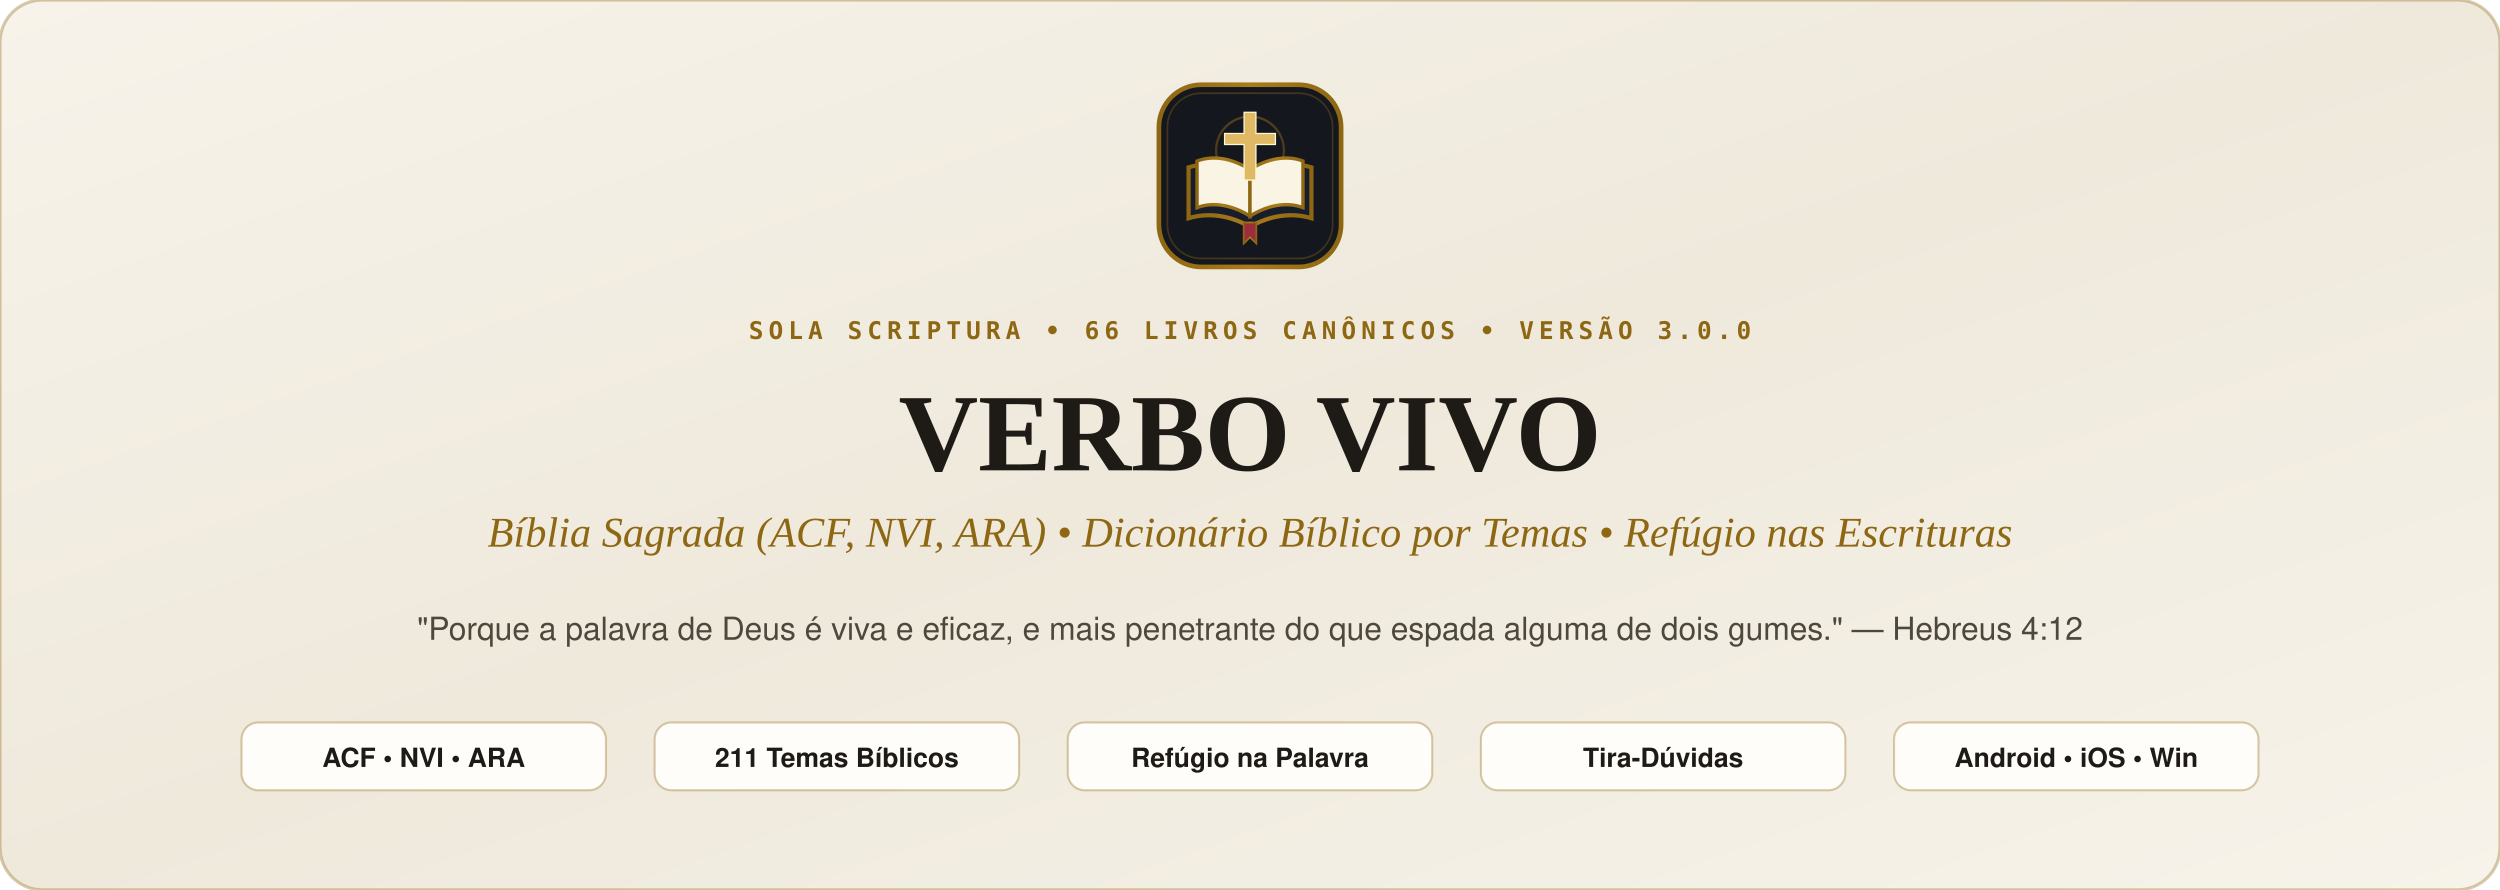
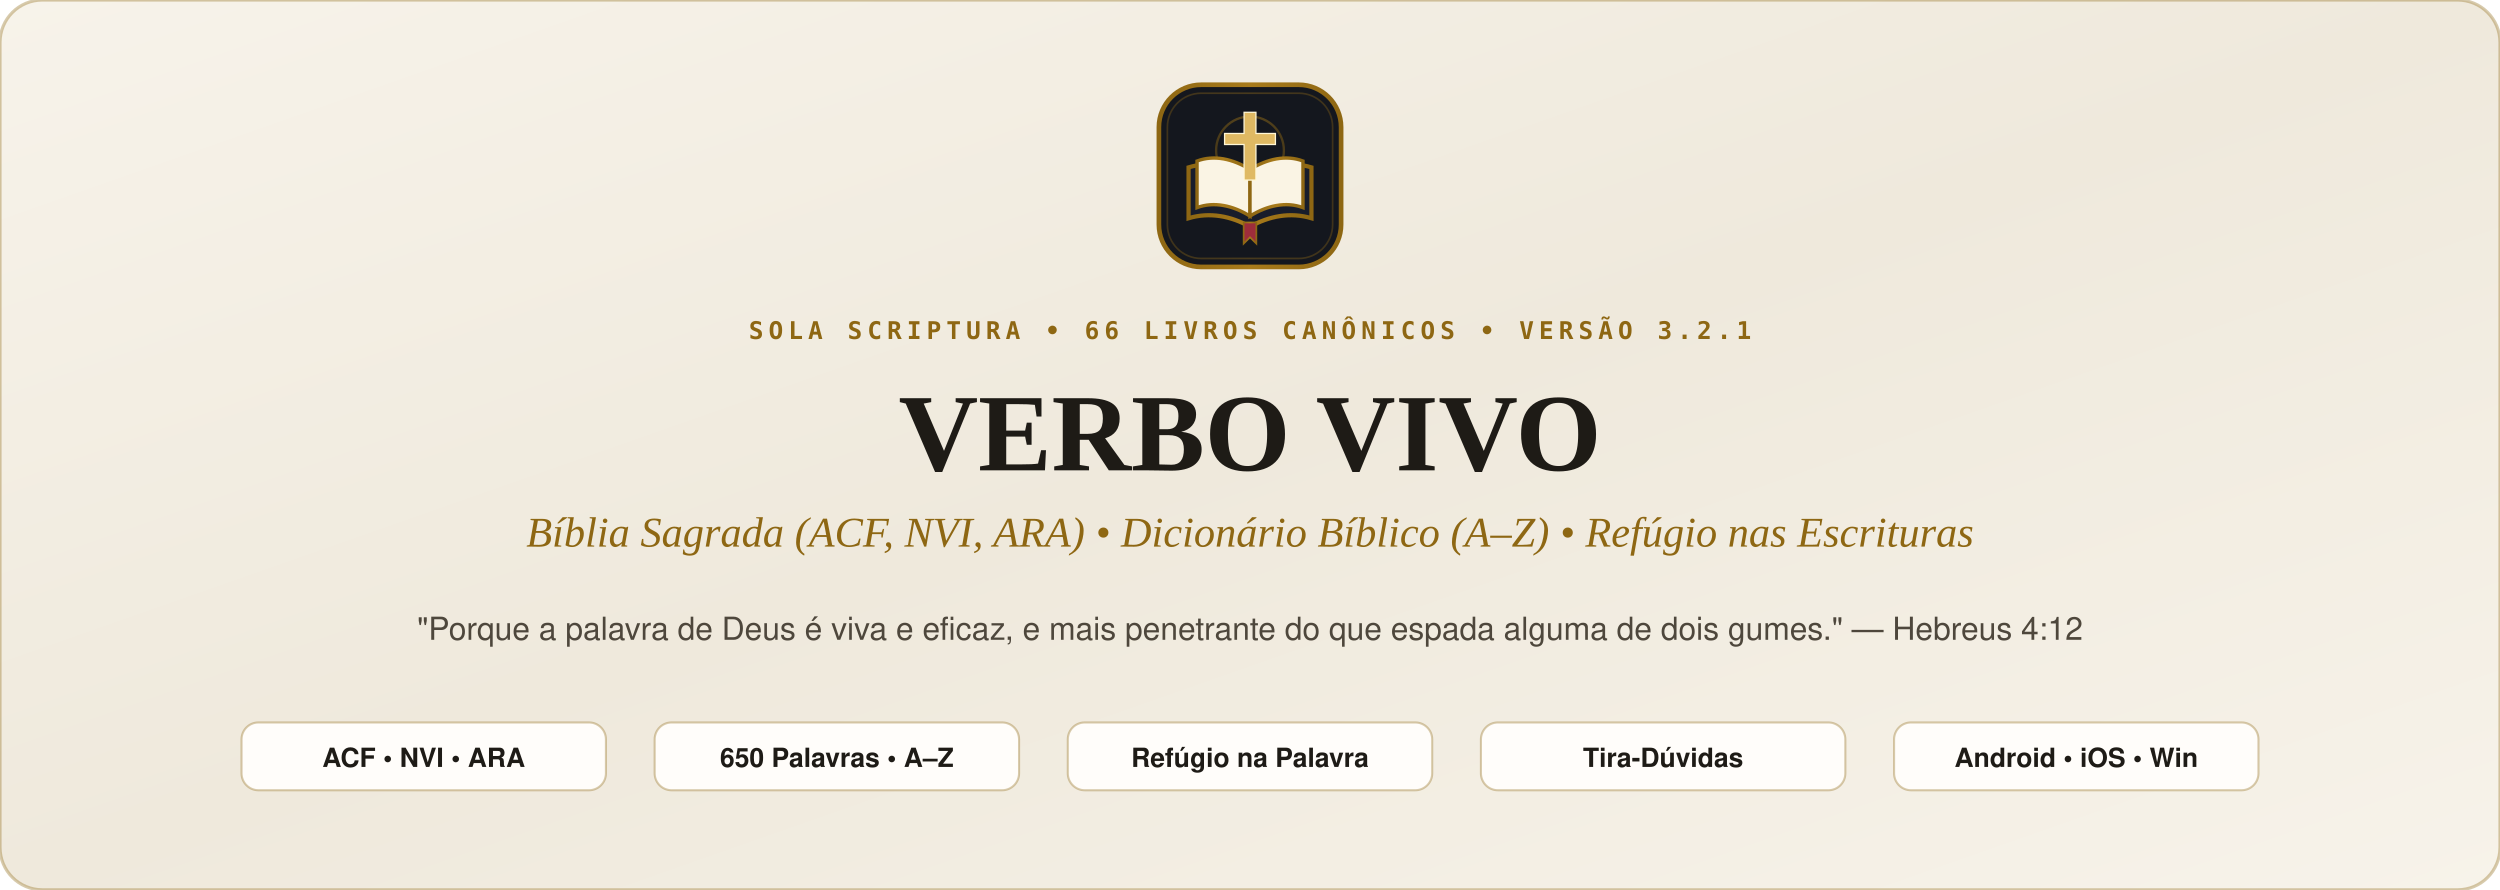
<svg xmlns="http://www.w3.org/2000/svg" viewBox="0 0 1180 420" width="100%" height="100%">
  <defs>
    <style>
      .sans { font-family: -apple-system, BlinkMacSystemFont, "Segoe UI", Helvetica, Arial, sans-serif; }
      .serif { font-family: Georgia, "Times New Roman", serif; }
      .mono { font-family: ui-monospace, SFMono-Regular, Menlo, Consolas, monospace; }
    </style>
    <linearGradient id="bg" x1="0%" y1="0%" x2="100%" y2="100%">
      <stop offset="0%" stop-color="#F7F3EA" />
      <stop offset="50%" stop-color="#EFE9DC" />
      <stop offset="100%" stop-color="#F7F3EA" />
    </linearGradient>
    <linearGradient id="gold" x1="0%" y1="0%" x2="100%" y2="0%">
      <stop offset="0%" stop-color="#8E6713" />
      <stop offset="50%" stop-color="#A87B1B" />
      <stop offset="100%" stop-color="#8E6713" />
    </linearGradient>
  </defs>
  <rect width="1180" height="420" rx="20" fill="url(#bg)" stroke="#8E6713" stroke-opacity="0.35" stroke-width="1.5" />
  <g transform="translate(547, 40)">
    <rect x="0" y="0" width="86" height="86" rx="20" fill="#14171E" stroke="url(#gold)" stroke-width="2.2" />
    <rect x="4" y="4" width="78" height="78" rx="16" stroke="url(#gold)" stroke-width="0.8" stroke-opacity="0.35" fill="none" />
    <circle cx="43" cy="31" r="16" stroke="url(#gold)" stroke-width="1.1" stroke-opacity="0.45" fill="none" />
    <path d="M14 63 V39 C24 36 34 38 43 43 C52 38 62 36 72 39 V63 C62 60 52 62 43 67 C34 62 24 60 14 63 Z" fill="#181D2B" stroke="url(#gold)" stroke-width="2" />
    <path d="M18 58 V36 C26 33 35 35 43 40 V62 C35 57 26 55 18 58 Z" fill="#FAF4E4" stroke="url(#gold)" stroke-width="1.6" />
    <path d="M68 58 V36 C60 33 51 35 43 40 V62 C51 57 60 55 68 58 Z" fill="#FAF4E4" stroke="url(#gold)" stroke-width="1.6" />
    <line x1="43" y1="39" x2="43" y2="66" stroke="url(#gold)" stroke-width="2.2" />
    <path d="M40 65 L40 75 L43 72 L46 75 L46 65 Z" fill="#9E2D3B" stroke="url(#gold)" stroke-width="0.8" />
    <path d="M40.2 13 H45.8 V23 H55 V28.2 H45.8 V45 H40.2 V28.2 H31 V23 H40.2 Z" fill="#DFB963" stroke="#FFF7D6" stroke-width="0.6" />
  </g>
  <text x="590" y="160" text-anchor="middle" fill="#8E6713" font-size="11.5" font-weight="700" letter-spacing="2.4" class="mono">
-     SOLA SCRIPTURA • 66 LIVROS CANÔNICOS • VERSÃO 3.0.0
+     SOLA SCRIPTURA • 66 LIVROS CANÔNICOS • VERSÃO 3.2.1
  </text>
  <text x="590" y="222" text-anchor="middle" fill="#1E1B16" font-size="52" font-weight="700" class="serif">
    VERBO VIVO
  </text>
  <text x="590" y="258" text-anchor="middle" fill="#8E6713" font-size="20" font-style="italic" class="serif">
-     Bíblia Sagrada (ACF, NVI, ARA) • Dicionário Bíblico por Temas • Refúgio nas Escrituras
+     Bíblia Sagrada (ACF, NVI, ARA) • Dicionário Bíblico (A–Z) • Refúgio nas Escrituras
  </text>
  <text x="590" y="302" text-anchor="middle" fill="#4E473C" font-size="15" class="sans">
    "Porque a palavra de Deus é viva e eficaz, e mais penetrante do que espada alguma de dois gumes." — Hebreus 4:12
  </text>
  <g transform="translate(590, 358)" text-anchor="middle" class="sans" font-size="12.5" font-weight="600">
    <g transform="translate(-390, 0)">
      <rect x="-86" y="-17" width="172" height="32" rx="8" fill="#FFFDFA" stroke="rgba(142,103,19,0.34)" />
      <text y="4" fill="#1E1B16">ACF • NVI • ARA</text>
    </g>
    <g transform="translate(-195, 0)">
      <rect x="-86" y="-17" width="172" height="32" rx="8" fill="#FFFDFA" stroke="rgba(142,103,19,0.34)" />
-       <text y="4" fill="#1E1B16">211 Temas Bíblicos</text>
+       <text y="4" fill="#1E1B16">650 Palavras • A–Z</text>
    </g>
    <g transform="translate(0, 0)">
      <rect x="-86" y="-17" width="172" height="32" rx="8" fill="#FFFDFA" stroke="rgba(142,103,19,0.34)" />
      <text y="4" fill="#1E1B16">Refúgio na Palavra</text>
    </g>
    <g transform="translate(195, 0)">
      <rect x="-86" y="-17" width="172" height="32" rx="8" fill="#FFFDFA" stroke="rgba(142,103,19,0.34)" />
      <text y="4" fill="#1E1B16">Tira-Dúvidas</text>
    </g>
    <g transform="translate(390, 0)">
      <rect x="-86" y="-17" width="172" height="32" rx="8" fill="#FFFDFA" stroke="rgba(142,103,19,0.34)" />
      <text y="4" fill="#1E1B16">Android • iOS • Win</text>
    </g>
  </g>
</svg>
